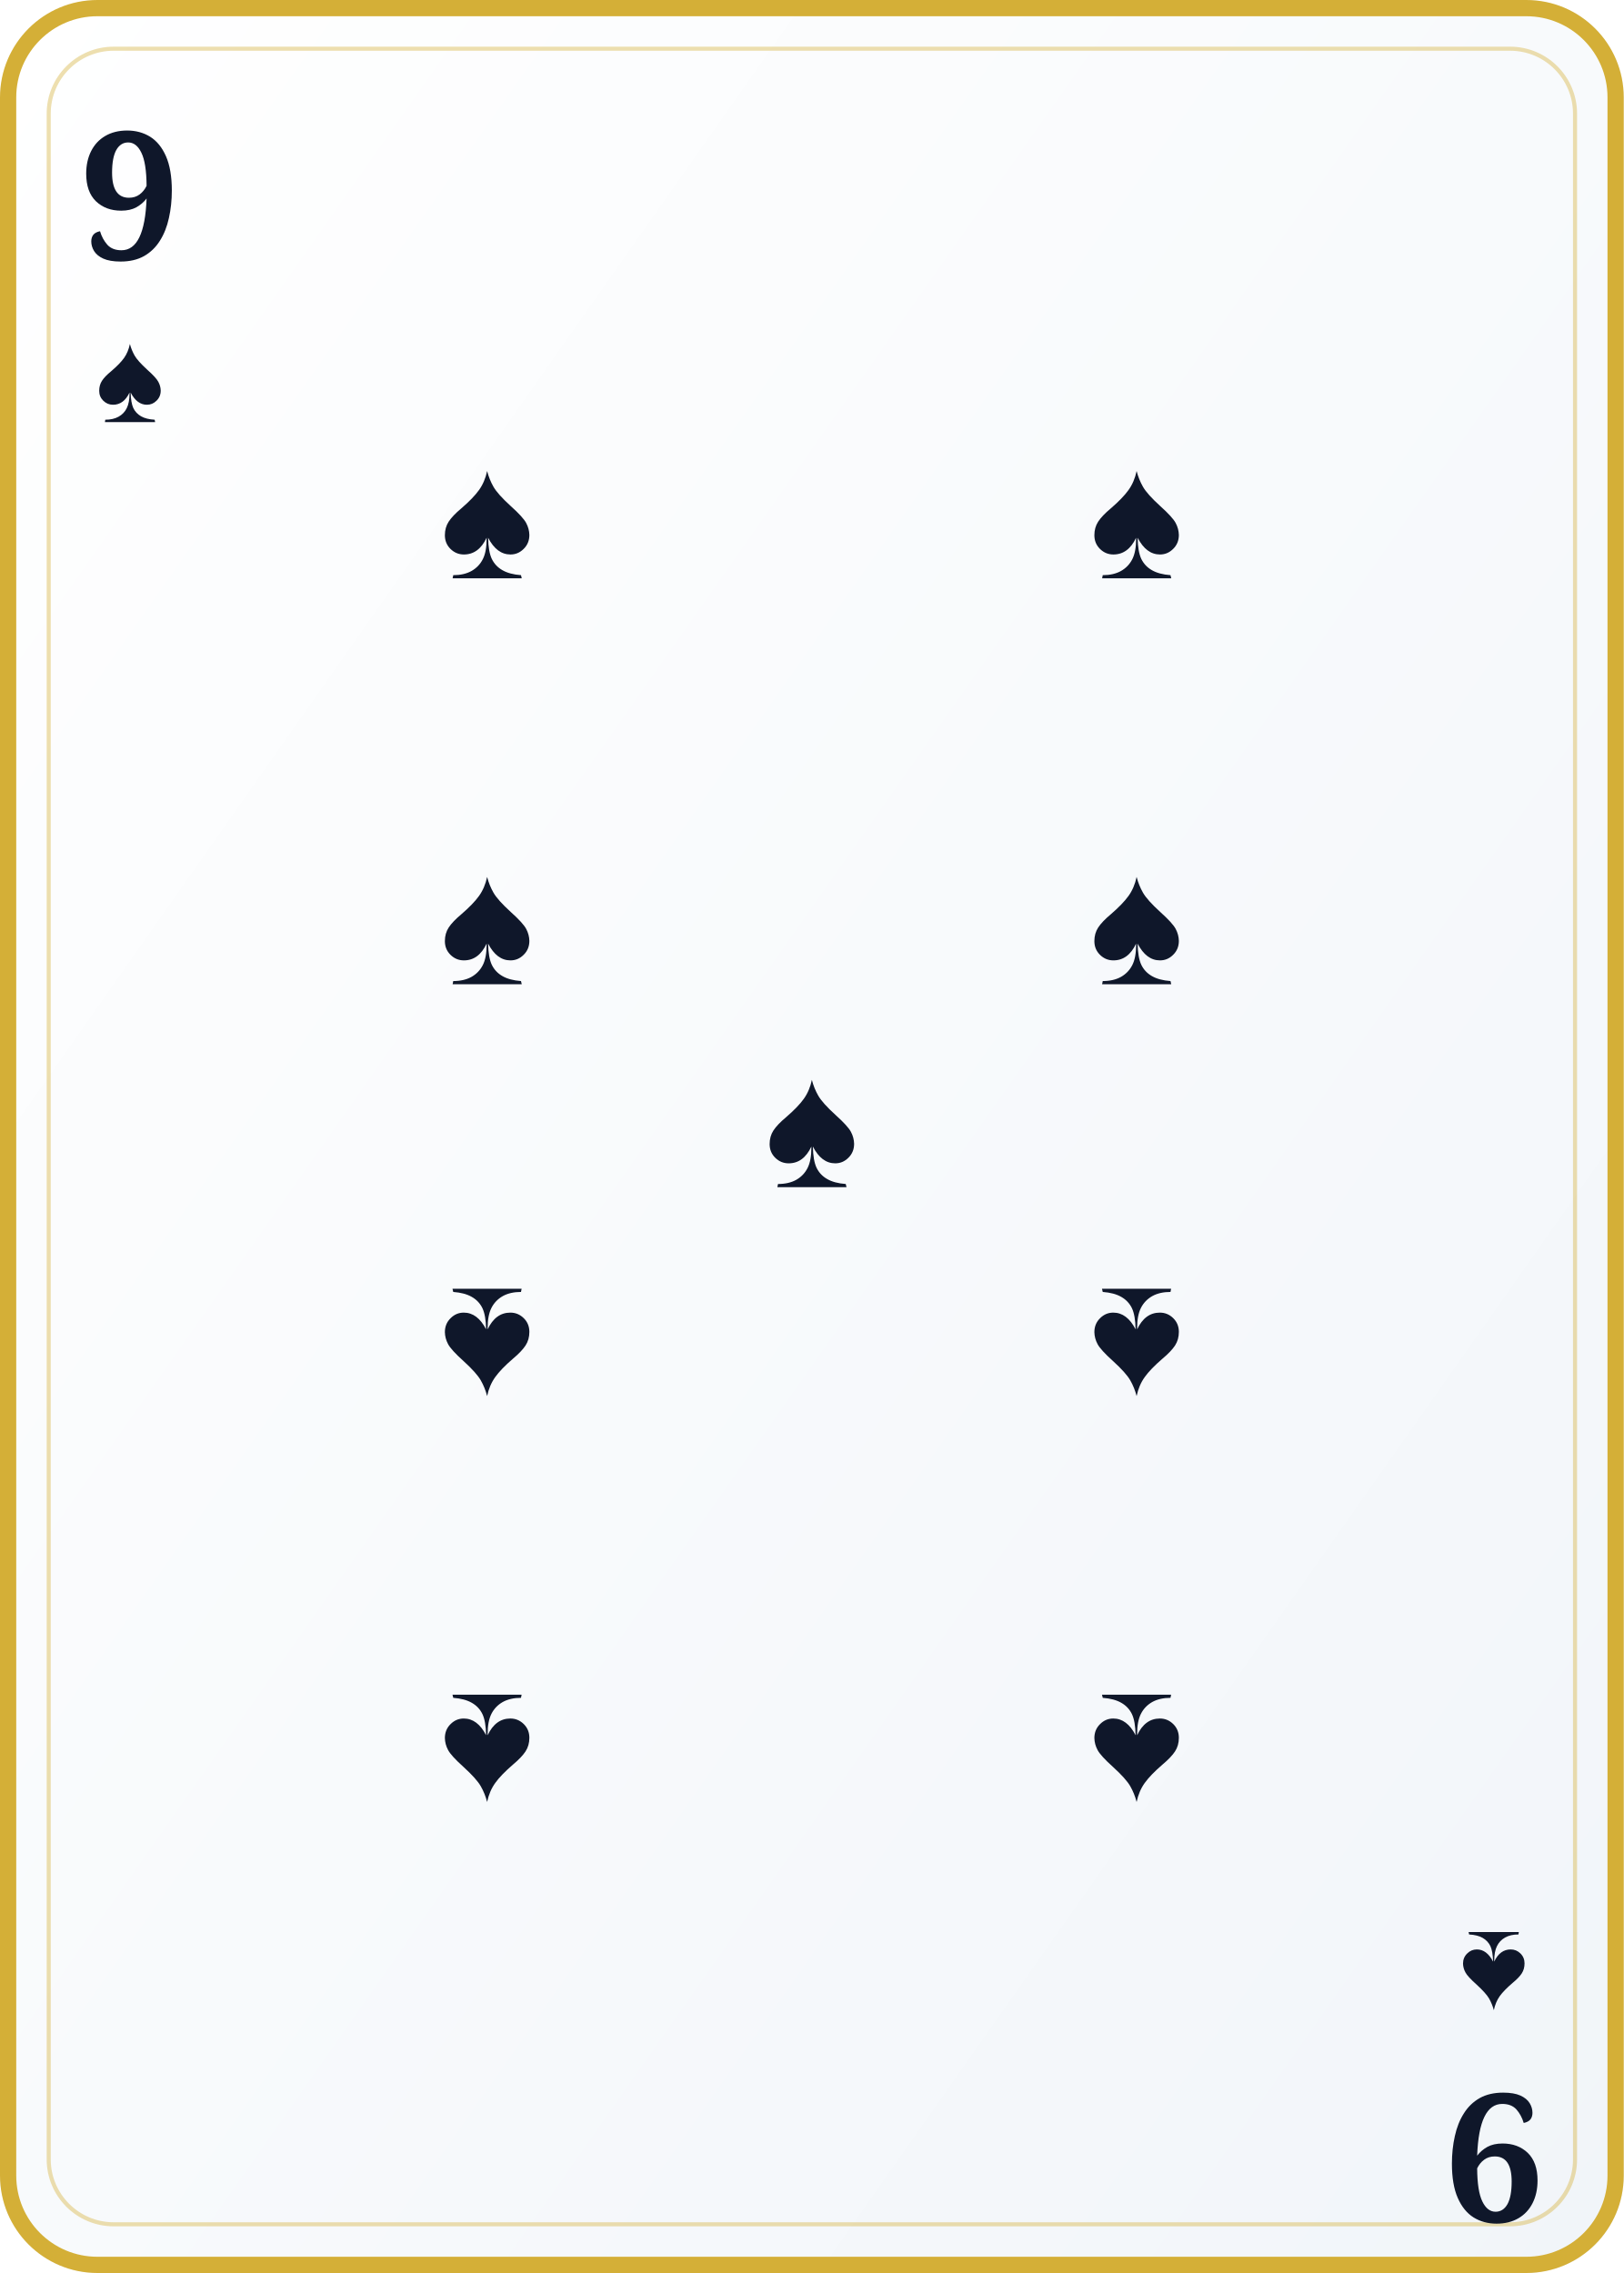
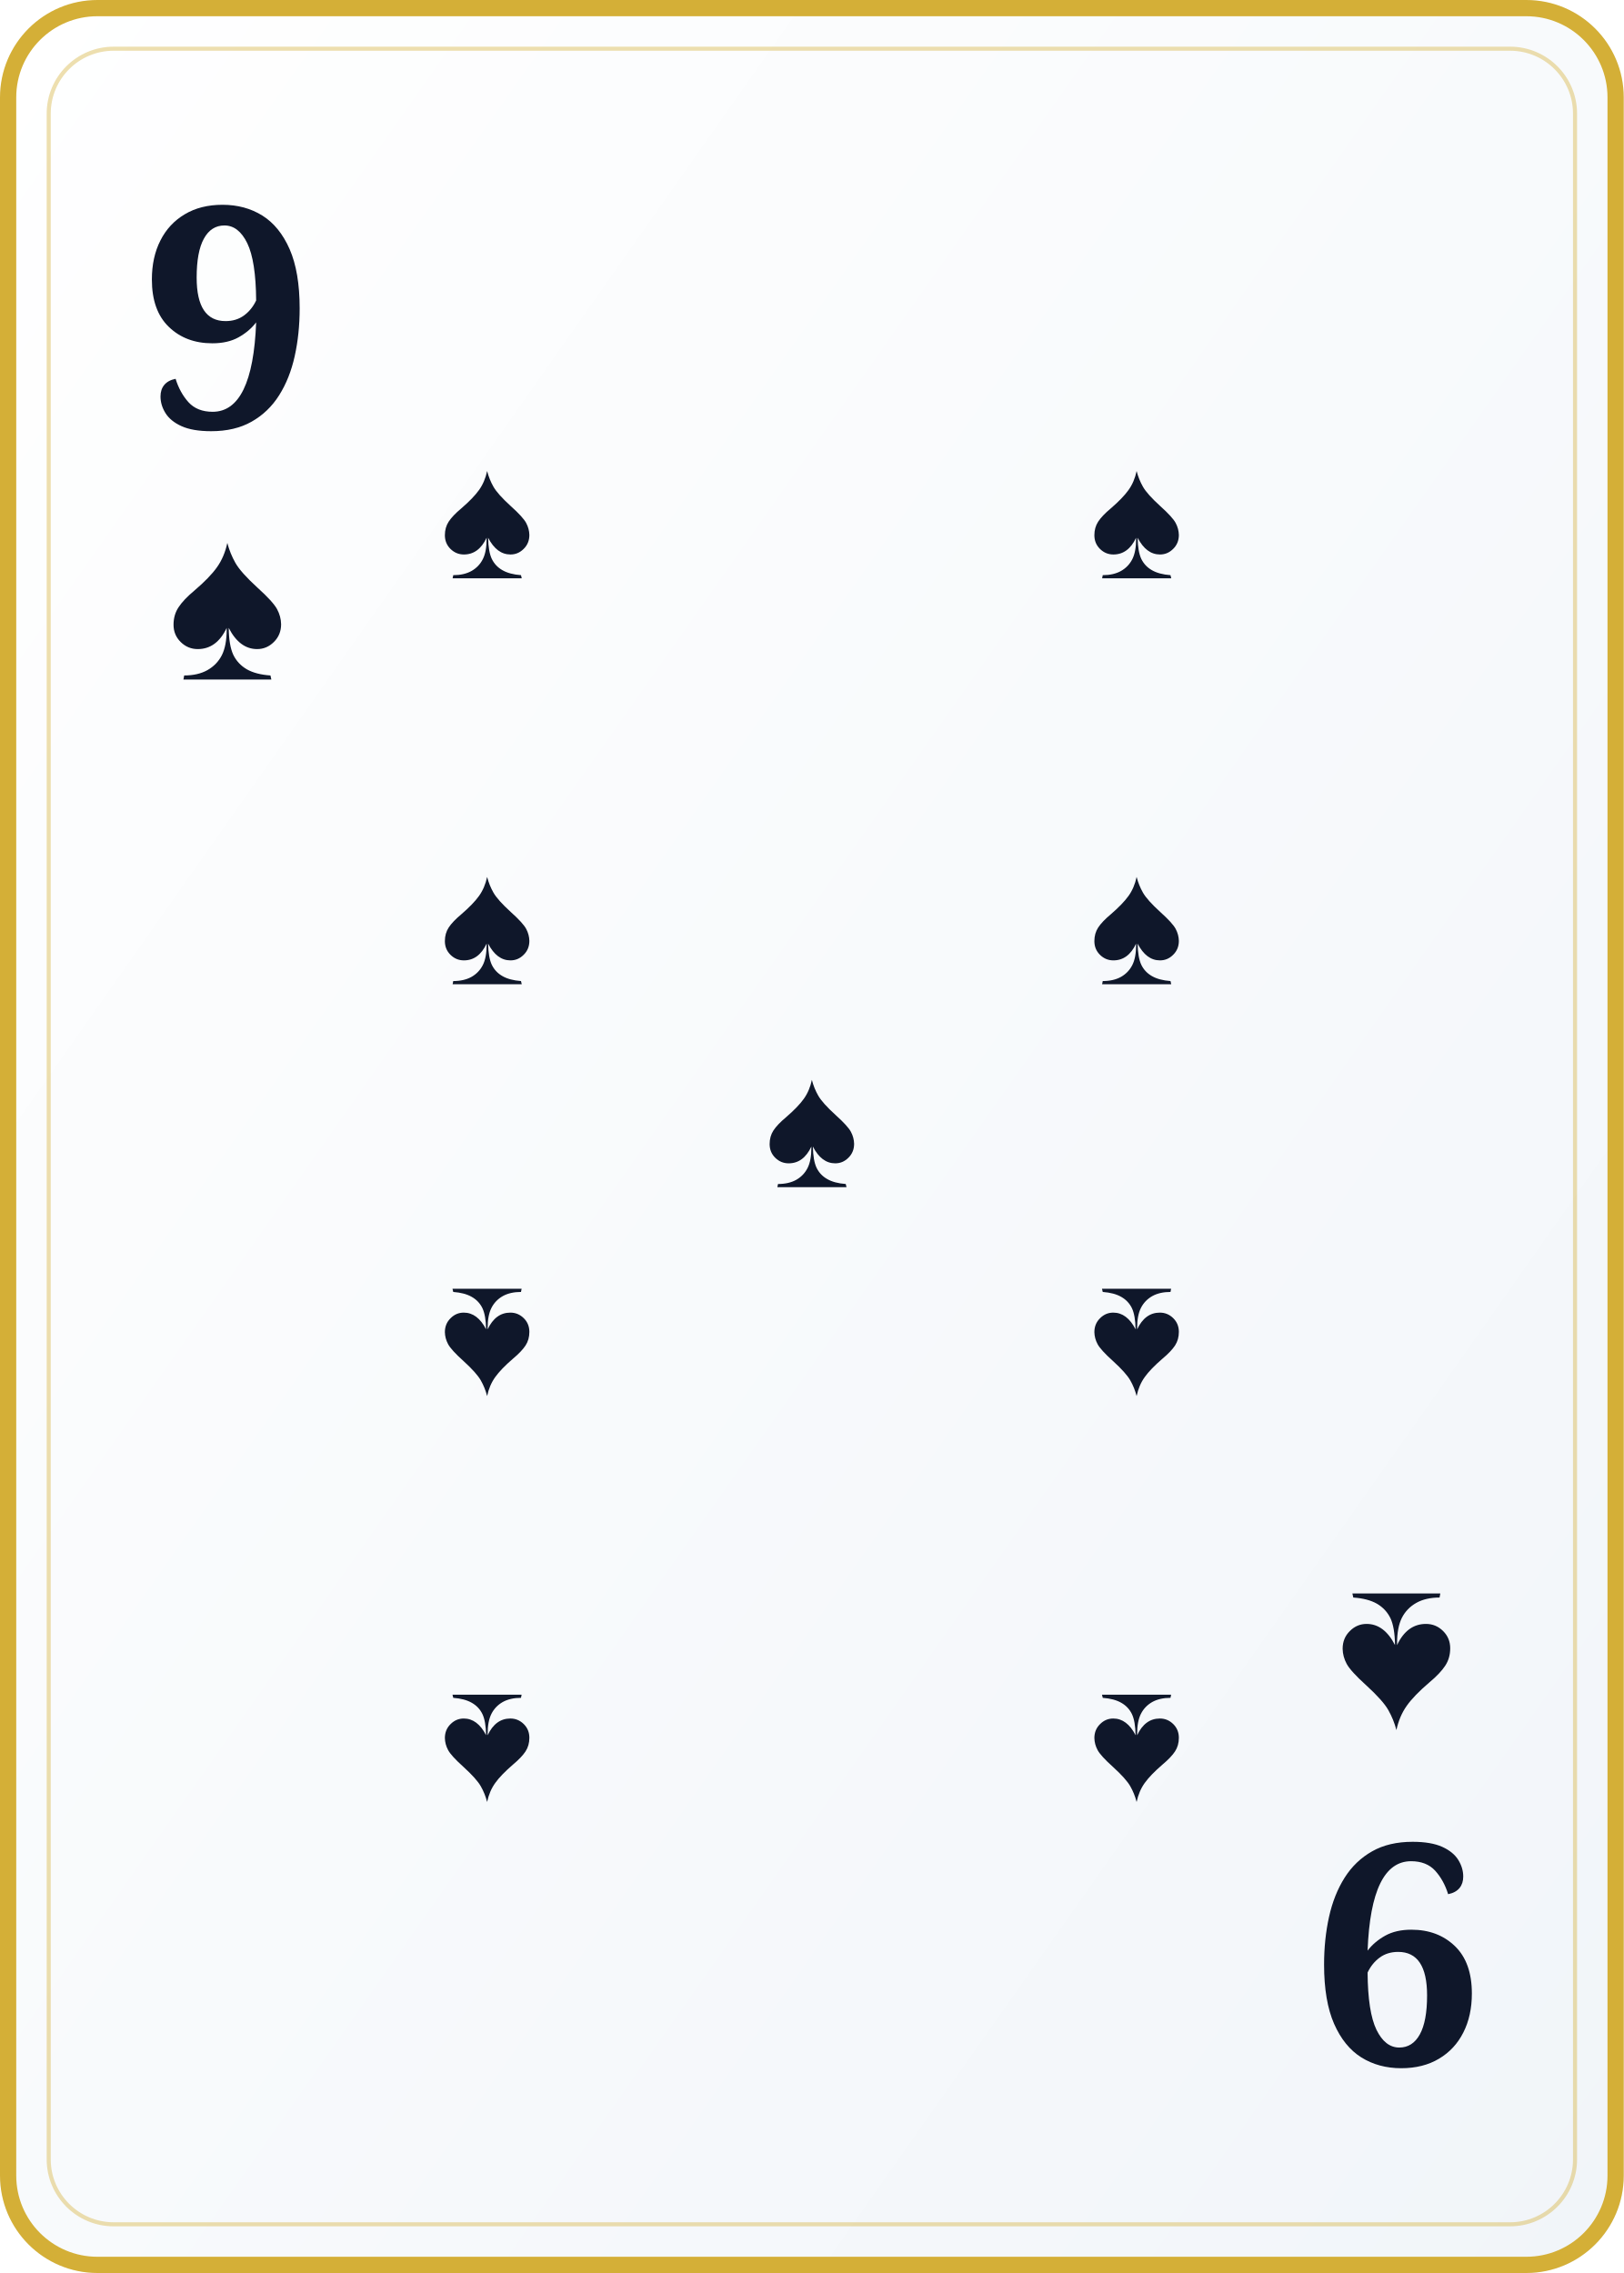
<svg xmlns="http://www.w3.org/2000/svg" viewBox="0 0 200 280" width="200" height="280">
  <defs>
    <linearGradient id="cardBg" x1="0%" y1="0%" x2="100%" y2="100%">
      <stop offset="0%" style="stop-color:#ffffff" />
      <stop offset="100%" style="stop-color:#f1f5f9" />
    </linearGradient>
  </defs>
  <rect width="200" height="280" rx="12" fill="url(#cardBg)" />
  <rect x="1" y="1" width="198" height="278" rx="11" fill="none" stroke="#d4af37" stroke-width="2" />
  <rect x="6" y="6" width="188" height="268" rx="8" fill="none" stroke="#d4af37" stroke-width="0.5" opacity="0.4" />
-   <text x="16" y="32" font-family="Georgia,serif" font-size="22" font-weight="900" fill="#0f172a" text-anchor="middle">9</text>
-   <text x="16" y="52" font-family="Arial,sans-serif" font-size="16" fill="#0f172a" text-anchor="middle">♠</text>
-   <text x="184" y="258" font-family="Georgia,serif" font-size="22" font-weight="900" fill="#0f172a" text-anchor="middle" transform="rotate(180,184,258)">9</text>
-   <text x="184" y="238" font-family="Arial,sans-serif" font-size="16" fill="#0f172a" text-anchor="middle" transform="rotate(180,184,238)">♠</text>
+   <text x="28" y="38" font-family="Georgia,serif" font-size="38" font-weight="900" fill="#0f172a" text-anchor="middle" dominant-baseline="central">9</text>
+   <text x="28" y="74" font-family="Arial,sans-serif" font-size="28" fill="#0f172a" text-anchor="middle" dominant-baseline="central">♠</text>
+   <text x="172" y="242" font-family="Georgia,serif" font-size="38" font-weight="900" fill="#0f172a" text-anchor="middle" dominant-baseline="central" transform="rotate(180,172,242)">9</text>
+   <text x="172" y="206" font-family="Arial,sans-serif" font-size="28" fill="#0f172a" text-anchor="middle" dominant-baseline="central" transform="rotate(180,172,206)">♠</text>
  <text x="60" y="65" font-family="Arial,sans-serif" font-size="22" fill="#0f172a" text-anchor="middle" dominant-baseline="middle">♠</text>
  <text x="140" y="65" font-family="Arial,sans-serif" font-size="22" fill="#0f172a" text-anchor="middle" dominant-baseline="middle">♠</text>
  <text x="60" y="115" font-family="Arial,sans-serif" font-size="22" fill="#0f172a" text-anchor="middle" dominant-baseline="middle">♠</text>
  <text x="140" y="115" font-family="Arial,sans-serif" font-size="22" fill="#0f172a" text-anchor="middle" dominant-baseline="middle">♠</text>
  <text x="100" y="140" font-family="Arial,sans-serif" font-size="22" fill="#0f172a" text-anchor="middle" dominant-baseline="middle">♠</text>
  <text x="60" y="165" font-family="Arial,sans-serif" font-size="22" fill="#0f172a" text-anchor="middle" dominant-baseline="middle" transform="rotate(180,60,165)">♠</text>
  <text x="140" y="165" font-family="Arial,sans-serif" font-size="22" fill="#0f172a" text-anchor="middle" dominant-baseline="middle" transform="rotate(180,140,165)">♠</text>
  <text x="60" y="215" font-family="Arial,sans-serif" font-size="22" fill="#0f172a" text-anchor="middle" dominant-baseline="middle" transform="rotate(180,60,215)">♠</text>
  <text x="140" y="215" font-family="Arial,sans-serif" font-size="22" fill="#0f172a" text-anchor="middle" dominant-baseline="middle" transform="rotate(180,140,215)">♠</text>
</svg>
